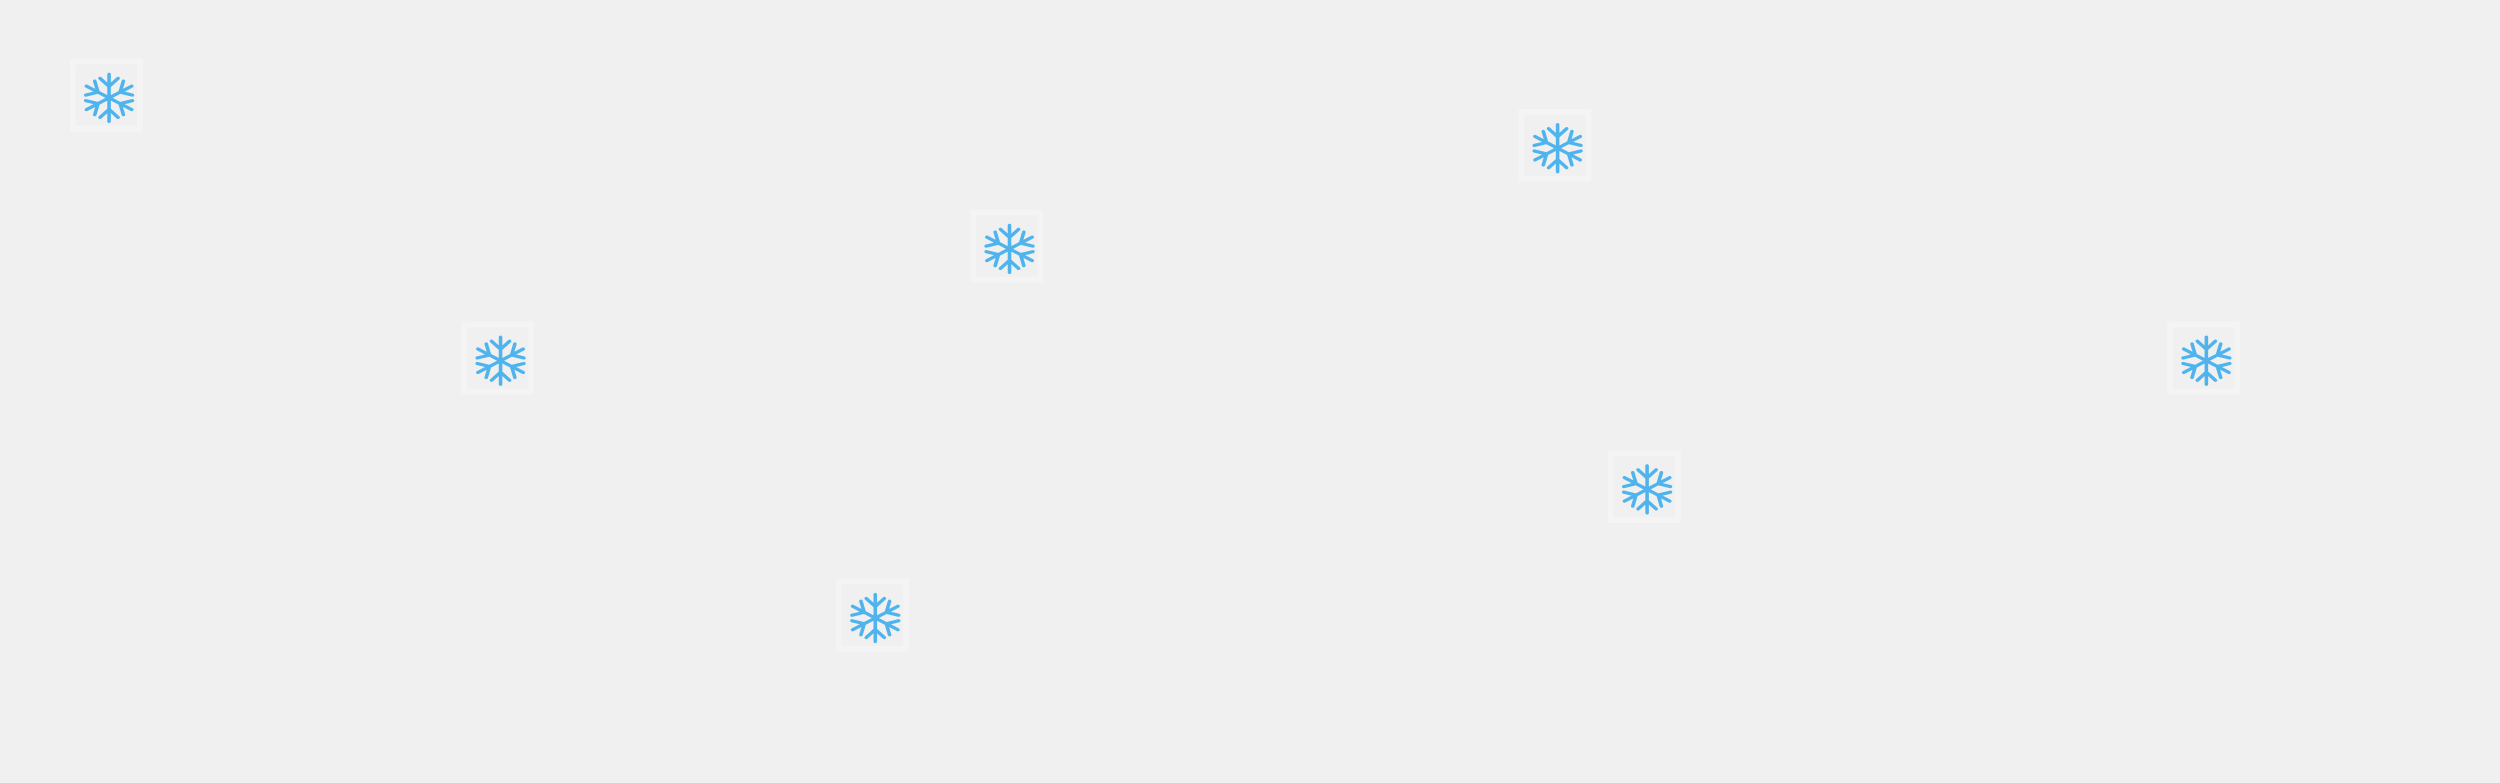
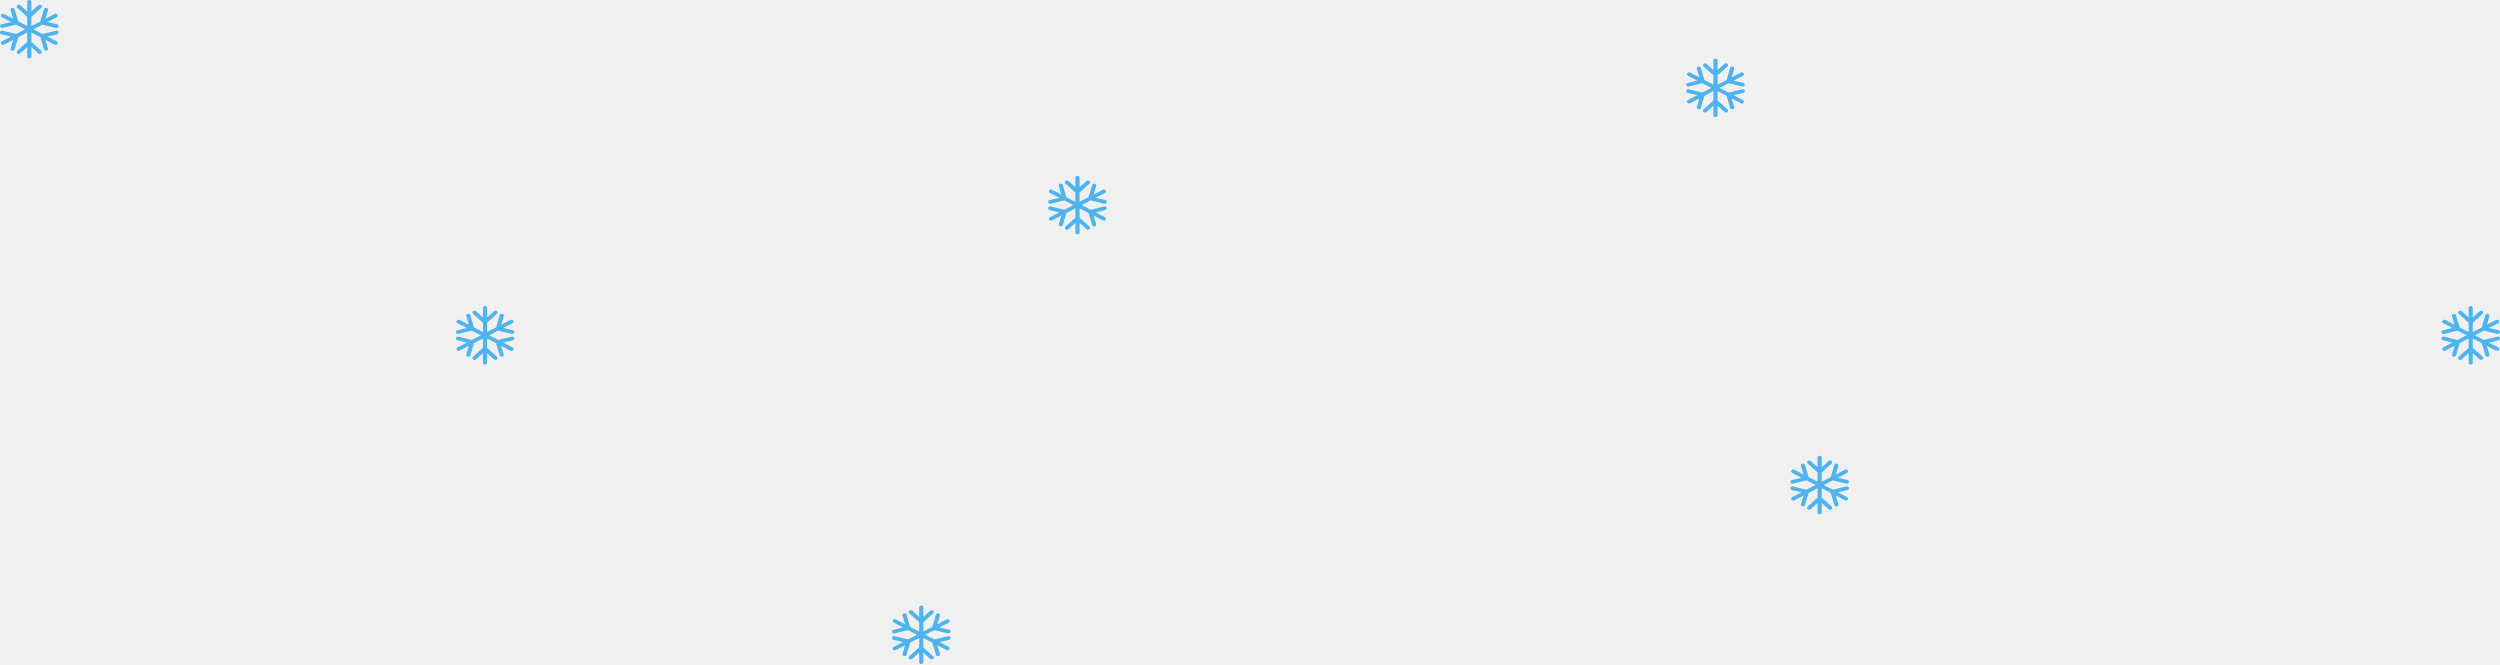
- <svg xmlns="http://www.w3.org/2000/svg" width="447px" height="140px" viewBox="0 0 447 140" version="1.1">
+ <svg xmlns="http://www.w3.org/2000/svg" width="384px" height="102px" viewBox="0 0 384 102" version="1.1">
  <defs />
  <g id="Page-1" stroke="none" stroke-width="1" fill="none" fill-rule="evenodd">
-     <g id="Artboard">
-       <g id="snow" transform="translate(13, 11)">
-         <rect id="Rectangle" stroke-opacity="0.284" stroke="#FFFFFF" x="0" y="0" width="12" height="12" />
-         <path d="M10.989,6.919 C10.968,6.845 10.916,6.783 10.842,6.744 C10.769,6.705 10.682,6.694 10.599,6.713 L8.517,7.215 L7.14,6.5 L8.517,5.785 L10.604,6.288 C10.775,6.323 10.944,6.233 10.988,6.083 C11.011,6.008 11,5.93 10.957,5.863 C10.913,5.796 10.844,5.749 10.763,5.73 L9.301,5.378 L10.721,4.642 C10.872,4.559 10.922,4.388 10.835,4.251 C10.747,4.113 10.551,4.065 10.397,4.144 L8.982,4.88 L9.374,3.565 C9.395,3.491 9.382,3.411 9.339,3.346 C9.296,3.279 9.227,3.232 9.144,3.213 C8.976,3.175 8.802,3.266 8.755,3.417 L8.197,5.287 L6.82,6.002 L6.82,4.572 L8.344,3.202 C8.466,3.091 8.466,2.909 8.343,2.797 C8.283,2.742 8.202,2.712 8.116,2.712 C8.031,2.712 7.951,2.742 7.89,2.796 L6.82,3.758 L6.82,2.287 C6.82,2.129 6.676,2 6.499,2 C6.323,2 6.18,2.129 6.18,2.287 L6.18,3.758 L5.11,2.797 C5.05,2.742 4.969,2.712 4.883,2.712 C4.798,2.712 4.717,2.742 4.656,2.797 C4.534,2.909 4.535,3.091 4.657,3.203 L6.18,4.572 L6.18,6.002 L4.802,5.287 L4.244,3.415 C4.198,3.266 4.024,3.175 3.856,3.213 C3.685,3.253 3.582,3.411 3.626,3.566 L4.018,4.88 L2.601,4.144 C2.447,4.065 2.255,4.112 2.164,4.251 C2.076,4.389 2.128,4.561 2.282,4.643 L3.699,5.378 L2.24,5.73 C2.157,5.749 2.088,5.795 2.045,5.861 C2.001,5.927 1.989,6.008 2.011,6.084 C2.049,6.209 2.176,6.296 2.319,6.296 C2.346,6.296 2.372,6.293 2.403,6.286 L4.482,5.785 L5.86,6.5 L4.483,7.215 L2.402,6.714 C2.32,6.694 2.23,6.705 2.157,6.745 C2.085,6.783 2.032,6.846 2.012,6.916 C1.989,6.99 2,7.068 2.043,7.136 C2.086,7.202 2.156,7.251 2.237,7.27 L3.699,7.622 L2.28,8.358 C2.128,8.439 2.076,8.615 2.165,8.749 C2.223,8.84 2.327,8.894 2.443,8.894 C2.499,8.894 2.554,8.881 2.603,8.856 L4.02,8.12 L3.628,9.433 C3.605,9.507 3.617,9.585 3.66,9.652 C3.702,9.718 3.77,9.765 3.85,9.785 C3.878,9.793 3.906,9.796 3.937,9.796 C4.079,9.796 4.206,9.709 4.247,9.583 L4.803,7.713 L6.18,6.998 L6.18,8.428 L4.658,9.797 C4.534,9.909 4.534,10.091 4.658,10.204 C4.719,10.258 4.799,10.288 4.885,10.288 C4.971,10.288 5.051,10.258 5.111,10.204 L6.18,9.242 L6.18,10.713 C6.18,10.871 6.324,11 6.501,11 C6.677,11 6.82,10.871 6.82,10.713 L6.82,9.242 L7.889,10.203 C7.95,10.258 8.031,10.288 8.116,10.288 C8.202,10.288 8.283,10.258 8.343,10.204 C8.468,10.091 8.468,9.909 8.343,9.797 L6.82,8.428 L6.82,6.998 L8.197,7.714 L8.754,9.585 C8.793,9.709 8.92,9.796 9.063,9.796 C9.094,9.796 9.122,9.793 9.149,9.785 C9.23,9.766 9.298,9.719 9.34,9.653 C9.383,9.587 9.395,9.507 9.372,9.434 L8.98,8.121 L10.399,8.857 C10.448,8.882 10.502,8.895 10.557,8.895 C10.672,8.895 10.776,8.841 10.834,8.751 C10.922,8.615 10.87,8.438 10.718,8.357 L9.301,7.622 L10.762,7.27 C10.845,7.251 10.914,7.203 10.957,7.136 C10.999,7.069 11.011,6.99 10.989,6.919" id="Page-1" fill="#4FB4ED" fill-rule="nonzero" />
+     <g id="snowflake" fill-rule="nonzero" fill="#4FB4ED">
+       <g id="snow">
+         <path d="M8.989,4.919 C8.968,4.845 8.916,4.783 8.842,4.744 C8.769,4.705 8.682,4.694 8.599,4.713 L6.517,5.215 L5.14,4.5 L6.517,3.785 L8.604,4.288 C8.775,4.323 8.944,4.233 8.988,4.083 C9.011,4.008 9,3.93 8.957,3.863 C8.913,3.796 8.844,3.749 8.763,3.73 L7.301,3.378 L8.721,2.642 C8.872,2.559 8.922,2.388 8.835,2.251 C8.747,2.113 8.551,2.065 8.397,2.144 L6.982,2.88 L7.374,1.565 C7.395,1.491 7.382,1.411 7.339,1.346 C7.296,1.279 7.227,1.232 7.144,1.213 C6.976,1.175 6.802,1.266 6.755,1.417 L6.197,3.287 L4.82,4.002 L4.82,2.572 L6.344,1.202 C6.466,1.091 6.466,0.909 6.343,0.797 C6.283,0.742 6.202,0.712 6.116,0.712 C6.031,0.712 5.951,0.742 5.89,0.796 L4.82,1.758 L4.82,0.287 C4.82,0.129 4.676,0 4.499,0 C4.323,0 4.18,0.129 4.18,0.287 L4.18,1.758 L3.11,0.797 C3.05,0.742 2.969,0.712 2.883,0.712 C2.798,0.712 2.717,0.742 2.656,0.797 C2.534,0.909 2.535,1.091 2.657,1.203 L4.18,2.572 L4.18,4.002 L2.802,3.287 L2.244,1.415 C2.198,1.266 2.024,1.175 1.856,1.213 C1.685,1.253 1.582,1.411 1.626,1.566 L2.018,2.88 L0.601,2.144 C0.447,2.065 0.255,2.112 0.164,2.251 C0.076,2.389 0.128,2.561 0.282,2.643 L1.699,3.378 L0.24,3.73 C0.157,3.749 0.088,3.795 0.045,3.861 C0.001,3.927 -0.011,4.008 0.011,4.084 C0.049,4.209 0.176,4.296 0.319,4.296 C0.346,4.296 0.372,4.293 0.403,4.286 L2.482,3.785 L3.86,4.5 L2.483,5.215 L0.402,4.714 C0.32,4.694 0.23,4.705 0.157,4.745 C0.085,4.783 0.032,4.846 0.012,4.916 C-0.011,4.99 1.779e-05,5.068 0.043,5.136 C0.086,5.202 0.156,5.251 0.237,5.27 L1.699,5.622 L0.28,6.358 C0.128,6.439 0.076,6.615 0.165,6.749 C0.223,6.84 0.327,6.894 0.443,6.894 C0.499,6.894 0.554,6.881 0.603,6.856 L2.02,6.12 L1.628,7.433 C1.605,7.507 1.617,7.585 1.66,7.652 C1.702,7.718 1.77,7.765 1.85,7.785 C1.878,7.793 1.906,7.796 1.937,7.796 C2.079,7.796 2.206,7.709 2.247,7.583 L2.803,5.713 L4.18,4.998 L4.18,6.428 L2.658,7.797 C2.534,7.909 2.534,8.091 2.658,8.204 C2.719,8.258 2.799,8.288 2.885,8.288 C2.971,8.288 3.051,8.258 3.111,8.204 L4.18,7.242 L4.18,8.713 C4.18,8.871 4.324,9 4.501,9 C4.677,9 4.82,8.871 4.82,8.713 L4.82,7.242 L5.889,8.203 C5.95,8.258 6.031,8.288 6.116,8.288 C6.202,8.288 6.283,8.258 6.343,8.204 C6.468,8.091 6.468,7.909 6.343,7.797 L4.82,6.428 L4.82,4.998 L6.197,5.714 L6.754,7.585 C6.793,7.709 6.92,7.796 7.063,7.796 C7.094,7.796 7.122,7.793 7.149,7.785 C7.23,7.766 7.298,7.719 7.34,7.653 C7.383,7.587 7.395,7.507 7.372,7.434 L6.98,6.121 L8.399,6.857 C8.448,6.882 8.502,6.895 8.557,6.895 C8.672,6.895 8.776,6.841 8.834,6.751 C8.922,6.615 8.87,6.438 8.718,6.357 L7.301,5.622 L8.762,5.27 C8.845,5.251 8.914,5.203 8.957,5.136 C8.999,5.069 9.011,4.99 8.989,4.919" id="Page-1" />
      </g>
-       <g id="snow-copy" transform="translate(83, 58)">
-         <rect id="Rectangle" stroke-opacity="0.284" stroke="#FFFFFF" x="0" y="0" width="12" height="12" />
-         <path d="M10.989,6.919 C10.968,6.845 10.916,6.783 10.842,6.744 C10.769,6.705 10.682,6.694 10.599,6.713 L8.517,7.215 L7.14,6.5 L8.517,5.785 L10.604,6.288 C10.775,6.323 10.944,6.233 10.988,6.083 C11.011,6.008 11,5.93 10.957,5.863 C10.913,5.796 10.844,5.749 10.763,5.73 L9.301,5.378 L10.721,4.642 C10.872,4.559 10.922,4.388 10.835,4.251 C10.747,4.113 10.551,4.065 10.397,4.144 L8.982,4.88 L9.374,3.565 C9.395,3.491 9.382,3.411 9.339,3.346 C9.296,3.279 9.227,3.232 9.144,3.213 C8.976,3.175 8.802,3.266 8.755,3.417 L8.197,5.287 L6.82,6.002 L6.82,4.572 L8.344,3.202 C8.466,3.091 8.466,2.909 8.343,2.797 C8.283,2.742 8.202,2.712 8.116,2.712 C8.031,2.712 7.951,2.742 7.89,2.796 L6.82,3.758 L6.82,2.287 C6.82,2.129 6.676,2 6.499,2 C6.323,2 6.18,2.129 6.18,2.287 L6.18,3.758 L5.11,2.797 C5.05,2.742 4.969,2.712 4.883,2.712 C4.798,2.712 4.717,2.742 4.656,2.797 C4.534,2.909 4.535,3.091 4.657,3.203 L6.18,4.572 L6.18,6.002 L4.802,5.287 L4.244,3.415 C4.198,3.266 4.024,3.175 3.856,3.213 C3.685,3.253 3.582,3.411 3.626,3.566 L4.018,4.88 L2.601,4.144 C2.447,4.065 2.255,4.112 2.164,4.251 C2.076,4.389 2.128,4.561 2.282,4.643 L3.699,5.378 L2.24,5.73 C2.157,5.749 2.088,5.795 2.045,5.861 C2.001,5.927 1.989,6.008 2.011,6.084 C2.049,6.209 2.176,6.296 2.319,6.296 C2.346,6.296 2.372,6.293 2.403,6.286 L4.482,5.785 L5.86,6.5 L4.483,7.215 L2.402,6.714 C2.32,6.694 2.23,6.705 2.157,6.745 C2.085,6.783 2.032,6.846 2.012,6.916 C1.989,6.99 2,7.068 2.043,7.136 C2.086,7.202 2.156,7.251 2.237,7.27 L3.699,7.622 L2.28,8.358 C2.128,8.439 2.076,8.615 2.165,8.749 C2.223,8.84 2.327,8.894 2.443,8.894 C2.499,8.894 2.554,8.881 2.603,8.856 L4.02,8.12 L3.628,9.433 C3.605,9.507 3.617,9.585 3.66,9.652 C3.702,9.718 3.77,9.765 3.85,9.785 C3.878,9.793 3.906,9.796 3.937,9.796 C4.079,9.796 4.206,9.709 4.247,9.583 L4.803,7.713 L6.18,6.998 L6.18,8.428 L4.658,9.797 C4.534,9.909 4.534,10.091 4.658,10.204 C4.719,10.258 4.799,10.288 4.885,10.288 C4.971,10.288 5.051,10.258 5.111,10.204 L6.18,9.242 L6.18,10.713 C6.18,10.871 6.324,11 6.501,11 C6.677,11 6.82,10.871 6.82,10.713 L6.82,9.242 L7.889,10.203 C7.95,10.258 8.031,10.288 8.116,10.288 C8.202,10.288 8.283,10.258 8.343,10.204 C8.468,10.091 8.468,9.909 8.343,9.797 L6.82,8.428 L6.82,6.998 L8.197,7.714 L8.754,9.585 C8.793,9.709 8.92,9.796 9.063,9.796 C9.094,9.796 9.122,9.793 9.149,9.785 C9.23,9.766 9.298,9.719 9.34,9.653 C9.383,9.587 9.395,9.507 9.372,9.434 L8.98,8.121 L10.399,8.857 C10.448,8.882 10.502,8.895 10.557,8.895 C10.672,8.895 10.776,8.841 10.834,8.751 C10.922,8.615 10.87,8.438 10.718,8.357 L9.301,7.622 L10.762,7.27 C10.845,7.251 10.914,7.203 10.957,7.136 C10.999,7.069 11.011,6.99 10.989,6.919" id="Page-1" fill="#4FB4ED" fill-rule="nonzero" />
+       <g id="snow-copy" transform="translate(70, 47)">
+         <path d="M8.989,4.919 C8.968,4.845 8.916,4.783 8.842,4.744 C8.769,4.705 8.682,4.694 8.599,4.713 L6.517,5.215 L5.14,4.5 L6.517,3.785 L8.604,4.288 C8.775,4.323 8.944,4.233 8.988,4.083 C9.011,4.008 9,3.93 8.957,3.863 C8.913,3.796 8.844,3.749 8.763,3.73 L7.301,3.378 L8.721,2.642 C8.872,2.559 8.922,2.388 8.835,2.251 C8.747,2.113 8.551,2.065 8.397,2.144 L6.982,2.88 L7.374,1.565 C7.395,1.491 7.382,1.411 7.339,1.346 C7.296,1.279 7.227,1.232 7.144,1.213 C6.976,1.175 6.802,1.266 6.755,1.417 L6.197,3.287 L4.82,4.002 L4.82,2.572 L6.344,1.202 C6.466,1.091 6.466,0.909 6.343,0.797 C6.283,0.742 6.202,0.712 6.116,0.712 C6.031,0.712 5.951,0.742 5.89,0.796 L4.82,1.758 L4.82,0.287 C4.82,0.129 4.676,0 4.499,0 C4.323,0 4.18,0.129 4.18,0.287 L4.18,1.758 L3.11,0.797 C3.05,0.742 2.969,0.712 2.883,0.712 C2.798,0.712 2.717,0.742 2.656,0.797 C2.534,0.909 2.535,1.091 2.657,1.203 L4.18,2.572 L4.18,4.002 L2.802,3.287 L2.244,1.415 C2.198,1.266 2.024,1.175 1.856,1.213 C1.685,1.253 1.582,1.411 1.626,1.566 L2.018,2.88 L0.601,2.144 C0.447,2.065 0.255,2.112 0.164,2.251 C0.076,2.389 0.128,2.561 0.282,2.643 L1.699,3.378 L0.24,3.73 C0.157,3.749 0.088,3.795 0.045,3.861 C0.001,3.927 -0.011,4.008 0.011,4.084 C0.049,4.209 0.176,4.296 0.319,4.296 C0.346,4.296 0.372,4.293 0.403,4.286 L2.482,3.785 L3.86,4.5 L2.483,5.215 L0.402,4.714 C0.32,4.694 0.23,4.705 0.157,4.745 C0.085,4.783 0.032,4.846 0.012,4.916 C-0.011,4.99 1.779e-05,5.068 0.043,5.136 C0.086,5.202 0.156,5.251 0.237,5.27 L1.699,5.622 L0.28,6.358 C0.128,6.439 0.076,6.615 0.165,6.749 C0.223,6.84 0.327,6.894 0.443,6.894 C0.499,6.894 0.554,6.881 0.603,6.856 L2.02,6.12 L1.628,7.433 C1.605,7.507 1.617,7.585 1.66,7.652 C1.702,7.718 1.77,7.765 1.85,7.785 C1.878,7.793 1.906,7.796 1.937,7.796 C2.079,7.796 2.206,7.709 2.247,7.583 L2.803,5.713 L4.18,4.998 L4.18,6.428 L2.658,7.797 C2.534,7.909 2.534,8.091 2.658,8.204 C2.719,8.258 2.799,8.288 2.885,8.288 C2.971,8.288 3.051,8.258 3.111,8.204 L4.18,7.242 L4.18,8.713 C4.18,8.871 4.324,9 4.501,9 C4.677,9 4.82,8.871 4.82,8.713 L4.82,7.242 L5.889,8.203 C5.95,8.258 6.031,8.288 6.116,8.288 C6.202,8.288 6.283,8.258 6.343,8.204 C6.468,8.091 6.468,7.909 6.343,7.797 L4.82,6.428 L4.82,4.998 L6.197,5.714 L6.754,7.585 C6.793,7.709 6.92,7.796 7.063,7.796 C7.094,7.796 7.122,7.793 7.149,7.785 C7.23,7.766 7.298,7.719 7.34,7.653 C7.383,7.587 7.395,7.507 7.372,7.434 L6.98,6.121 L8.399,6.857 C8.448,6.882 8.502,6.895 8.557,6.895 C8.672,6.895 8.776,6.841 8.834,6.751 C8.922,6.615 8.87,6.438 8.718,6.357 L7.301,5.622 L8.762,5.27 C8.845,5.251 8.914,5.203 8.957,5.136 C8.999,5.069 9.011,4.99 8.989,4.919" id="Page-1" />
      </g>
-       <g id="snow-copy-2" transform="translate(174, 38)">
-         <rect id="Rectangle" stroke-opacity="0.284" stroke="#FFFFFF" x="0" y="0" width="12" height="12" />
-         <path d="M10.989,6.919 C10.968,6.845 10.916,6.783 10.842,6.744 C10.769,6.705 10.682,6.694 10.599,6.713 L8.517,7.215 L7.14,6.5 L8.517,5.785 L10.604,6.288 C10.775,6.323 10.944,6.233 10.988,6.083 C11.011,6.008 11,5.93 10.957,5.863 C10.913,5.796 10.844,5.749 10.763,5.73 L9.301,5.378 L10.721,4.642 C10.872,4.559 10.922,4.388 10.835,4.251 C10.747,4.113 10.551,4.065 10.397,4.144 L8.982,4.88 L9.374,3.565 C9.395,3.491 9.382,3.411 9.339,3.346 C9.296,3.279 9.227,3.232 9.144,3.213 C8.976,3.175 8.802,3.266 8.755,3.417 L8.197,5.287 L6.82,6.002 L6.82,4.572 L8.344,3.202 C8.466,3.091 8.466,2.909 8.343,2.797 C8.283,2.742 8.202,2.712 8.116,2.712 C8.031,2.712 7.951,2.742 7.89,2.796 L6.82,3.758 L6.82,2.287 C6.82,2.129 6.676,2 6.499,2 C6.323,2 6.18,2.129 6.18,2.287 L6.18,3.758 L5.11,2.797 C5.05,2.742 4.969,2.712 4.883,2.712 C4.798,2.712 4.717,2.742 4.656,2.797 C4.534,2.909 4.535,3.091 4.657,3.203 L6.18,4.572 L6.18,6.002 L4.802,5.287 L4.244,3.415 C4.198,3.266 4.024,3.175 3.856,3.213 C3.685,3.253 3.582,3.411 3.626,3.566 L4.018,4.88 L2.601,4.144 C2.447,4.065 2.255,4.112 2.164,4.251 C2.076,4.389 2.128,4.561 2.282,4.643 L3.699,5.378 L2.24,5.73 C2.157,5.749 2.088,5.795 2.045,5.861 C2.001,5.927 1.989,6.008 2.011,6.084 C2.049,6.209 2.176,6.296 2.319,6.296 C2.346,6.296 2.372,6.293 2.403,6.286 L4.482,5.785 L5.86,6.5 L4.483,7.215 L2.402,6.714 C2.32,6.694 2.23,6.705 2.157,6.745 C2.085,6.783 2.032,6.846 2.012,6.916 C1.989,6.99 2,7.068 2.043,7.136 C2.086,7.202 2.156,7.251 2.237,7.27 L3.699,7.622 L2.28,8.358 C2.128,8.439 2.076,8.615 2.165,8.749 C2.223,8.84 2.327,8.894 2.443,8.894 C2.499,8.894 2.554,8.881 2.603,8.856 L4.02,8.12 L3.628,9.433 C3.605,9.507 3.617,9.585 3.66,9.652 C3.702,9.718 3.77,9.765 3.85,9.785 C3.878,9.793 3.906,9.796 3.937,9.796 C4.079,9.796 4.206,9.709 4.247,9.583 L4.803,7.713 L6.18,6.998 L6.18,8.428 L4.658,9.797 C4.534,9.909 4.534,10.091 4.658,10.204 C4.719,10.258 4.799,10.288 4.885,10.288 C4.971,10.288 5.051,10.258 5.111,10.204 L6.18,9.242 L6.18,10.713 C6.18,10.871 6.324,11 6.501,11 C6.677,11 6.82,10.871 6.82,10.713 L6.82,9.242 L7.889,10.203 C7.95,10.258 8.031,10.288 8.116,10.288 C8.202,10.288 8.283,10.258 8.343,10.204 C8.468,10.091 8.468,9.909 8.343,9.797 L6.82,8.428 L6.82,6.998 L8.197,7.714 L8.754,9.585 C8.793,9.709 8.92,9.796 9.063,9.796 C9.094,9.796 9.122,9.793 9.149,9.785 C9.23,9.766 9.298,9.719 9.34,9.653 C9.383,9.587 9.395,9.507 9.372,9.434 L8.98,8.121 L10.399,8.857 C10.448,8.882 10.502,8.895 10.557,8.895 C10.672,8.895 10.776,8.841 10.834,8.751 C10.922,8.615 10.87,8.438 10.718,8.357 L9.301,7.622 L10.762,7.27 C10.845,7.251 10.914,7.203 10.957,7.136 C10.999,7.069 11.011,6.99 10.989,6.919" id="Page-1" fill="#4FB4ED" fill-rule="nonzero" />
+       <g id="snow-copy-2" transform="translate(161, 27)">
+         <path d="M8.989,4.919 C8.968,4.845 8.916,4.783 8.842,4.744 C8.769,4.705 8.682,4.694 8.599,4.713 L6.517,5.215 L5.14,4.5 L6.517,3.785 L8.604,4.288 C8.775,4.323 8.944,4.233 8.988,4.083 C9.011,4.008 9,3.93 8.957,3.863 C8.913,3.796 8.844,3.749 8.763,3.73 L7.301,3.378 L8.721,2.642 C8.872,2.559 8.922,2.388 8.835,2.251 C8.747,2.113 8.551,2.065 8.397,2.144 L6.982,2.88 L7.374,1.565 C7.395,1.491 7.382,1.411 7.339,1.346 C7.296,1.279 7.227,1.232 7.144,1.213 C6.976,1.175 6.802,1.266 6.755,1.417 L6.197,3.287 L4.82,4.002 L4.82,2.572 L6.344,1.202 C6.466,1.091 6.466,0.909 6.343,0.797 C6.283,0.742 6.202,0.712 6.116,0.712 C6.031,0.712 5.951,0.742 5.89,0.796 L4.82,1.758 L4.82,0.287 C4.82,0.129 4.676,0 4.499,0 C4.323,0 4.18,0.129 4.18,0.287 L4.18,1.758 L3.11,0.797 C3.05,0.742 2.969,0.712 2.883,0.712 C2.798,0.712 2.717,0.742 2.656,0.797 C2.534,0.909 2.535,1.091 2.657,1.203 L4.18,2.572 L4.18,4.002 L2.802,3.287 L2.244,1.415 C2.198,1.266 2.024,1.175 1.856,1.213 C1.685,1.253 1.582,1.411 1.626,1.566 L2.018,2.88 L0.601,2.144 C0.447,2.065 0.255,2.112 0.164,2.251 C0.076,2.389 0.128,2.561 0.282,2.643 L1.699,3.378 L0.24,3.73 C0.157,3.749 0.088,3.795 0.045,3.861 C0.001,3.927 -0.011,4.008 0.011,4.084 C0.049,4.209 0.176,4.296 0.319,4.296 C0.346,4.296 0.372,4.293 0.403,4.286 L2.482,3.785 L3.86,4.5 L2.483,5.215 L0.402,4.714 C0.32,4.694 0.23,4.705 0.157,4.745 C0.085,4.783 0.032,4.846 0.012,4.916 C-0.011,4.99 1.779e-05,5.068 0.043,5.136 C0.086,5.202 0.156,5.251 0.237,5.27 L1.699,5.622 L0.28,6.358 C0.128,6.439 0.076,6.615 0.165,6.749 C0.223,6.84 0.327,6.894 0.443,6.894 C0.499,6.894 0.554,6.881 0.603,6.856 L2.02,6.12 L1.628,7.433 C1.605,7.507 1.617,7.585 1.66,7.652 C1.702,7.718 1.77,7.765 1.85,7.785 C1.878,7.793 1.906,7.796 1.937,7.796 C2.079,7.796 2.206,7.709 2.247,7.583 L2.803,5.713 L4.18,4.998 L4.18,6.428 L2.658,7.797 C2.534,7.909 2.534,8.091 2.658,8.204 C2.719,8.258 2.799,8.288 2.885,8.288 C2.971,8.288 3.051,8.258 3.111,8.204 L4.18,7.242 L4.18,8.713 C4.18,8.871 4.324,9 4.501,9 C4.677,9 4.82,8.871 4.82,8.713 L4.82,7.242 L5.889,8.203 C5.95,8.258 6.031,8.288 6.116,8.288 C6.202,8.288 6.283,8.258 6.343,8.204 C6.468,8.091 6.468,7.909 6.343,7.797 L4.82,6.428 L4.82,4.998 L6.197,5.714 L6.754,7.585 C6.793,7.709 6.92,7.796 7.063,7.796 C7.094,7.796 7.122,7.793 7.149,7.785 C7.23,7.766 7.298,7.719 7.34,7.653 C7.383,7.587 7.395,7.507 7.372,7.434 L6.98,6.121 L8.399,6.857 C8.448,6.882 8.502,6.895 8.557,6.895 C8.672,6.895 8.776,6.841 8.834,6.751 C8.922,6.615 8.87,6.438 8.718,6.357 L7.301,5.622 L8.762,5.27 C8.845,5.251 8.914,5.203 8.957,5.136 C8.999,5.069 9.011,4.99 8.989,4.919" id="Page-1" />
      </g>
-       <g id="snow-copy-3" transform="translate(272, 20)">
-         <rect id="Rectangle" stroke-opacity="0.284" stroke="#FFFFFF" x="0" y="0" width="12" height="12" />
-         <path d="M10.989,6.919 C10.968,6.845 10.916,6.783 10.842,6.744 C10.769,6.705 10.682,6.694 10.599,6.713 L8.517,7.215 L7.14,6.5 L8.517,5.785 L10.604,6.288 C10.775,6.323 10.944,6.233 10.988,6.083 C11.011,6.008 11,5.93 10.957,5.863 C10.913,5.796 10.844,5.749 10.763,5.73 L9.301,5.378 L10.721,4.642 C10.872,4.559 10.922,4.388 10.835,4.251 C10.747,4.113 10.551,4.065 10.397,4.144 L8.982,4.88 L9.374,3.565 C9.395,3.491 9.382,3.411 9.339,3.346 C9.296,3.279 9.227,3.232 9.144,3.213 C8.976,3.175 8.802,3.266 8.755,3.417 L8.197,5.287 L6.82,6.002 L6.82,4.572 L8.344,3.202 C8.466,3.091 8.466,2.909 8.343,2.797 C8.283,2.742 8.202,2.712 8.116,2.712 C8.031,2.712 7.951,2.742 7.89,2.796 L6.82,3.758 L6.82,2.287 C6.82,2.129 6.676,2 6.499,2 C6.323,2 6.18,2.129 6.18,2.287 L6.18,3.758 L5.11,2.797 C5.05,2.742 4.969,2.712 4.883,2.712 C4.798,2.712 4.717,2.742 4.656,2.797 C4.534,2.909 4.535,3.091 4.657,3.203 L6.18,4.572 L6.18,6.002 L4.802,5.287 L4.244,3.415 C4.198,3.266 4.024,3.175 3.856,3.213 C3.685,3.253 3.582,3.411 3.626,3.566 L4.018,4.88 L2.601,4.144 C2.447,4.065 2.255,4.112 2.164,4.251 C2.076,4.389 2.128,4.561 2.282,4.643 L3.699,5.378 L2.24,5.73 C2.157,5.749 2.088,5.795 2.045,5.861 C2.001,5.927 1.989,6.008 2.011,6.084 C2.049,6.209 2.176,6.296 2.319,6.296 C2.346,6.296 2.372,6.293 2.403,6.286 L4.482,5.785 L5.86,6.5 L4.483,7.215 L2.402,6.714 C2.32,6.694 2.23,6.705 2.157,6.745 C2.085,6.783 2.032,6.846 2.012,6.916 C1.989,6.99 2,7.068 2.043,7.136 C2.086,7.202 2.156,7.251 2.237,7.27 L3.699,7.622 L2.28,8.358 C2.128,8.439 2.076,8.615 2.165,8.749 C2.223,8.84 2.327,8.894 2.443,8.894 C2.499,8.894 2.554,8.881 2.603,8.856 L4.02,8.12 L3.628,9.433 C3.605,9.507 3.617,9.585 3.66,9.652 C3.702,9.718 3.77,9.765 3.85,9.785 C3.878,9.793 3.906,9.796 3.937,9.796 C4.079,9.796 4.206,9.709 4.247,9.583 L4.803,7.713 L6.18,6.998 L6.18,8.428 L4.658,9.797 C4.534,9.909 4.534,10.091 4.658,10.204 C4.719,10.258 4.799,10.288 4.885,10.288 C4.971,10.288 5.051,10.258 5.111,10.204 L6.18,9.242 L6.18,10.713 C6.18,10.871 6.324,11 6.501,11 C6.677,11 6.82,10.871 6.82,10.713 L6.82,9.242 L7.889,10.203 C7.95,10.258 8.031,10.288 8.116,10.288 C8.202,10.288 8.283,10.258 8.343,10.204 C8.468,10.091 8.468,9.909 8.343,9.797 L6.82,8.428 L6.82,6.998 L8.197,7.714 L8.754,9.585 C8.793,9.709 8.92,9.796 9.063,9.796 C9.094,9.796 9.122,9.793 9.149,9.785 C9.23,9.766 9.298,9.719 9.34,9.653 C9.383,9.587 9.395,9.507 9.372,9.434 L8.98,8.121 L10.399,8.857 C10.448,8.882 10.502,8.895 10.557,8.895 C10.672,8.895 10.776,8.841 10.834,8.751 C10.922,8.615 10.87,8.438 10.718,8.357 L9.301,7.622 L10.762,7.27 C10.845,7.251 10.914,7.203 10.957,7.136 C10.999,7.069 11.011,6.99 10.989,6.919" id="Page-1" fill="#4FB4ED" fill-rule="nonzero" />
+       <g id="snow-copy-3" transform="translate(259, 9)">
+         <path d="M8.989,4.919 C8.968,4.845 8.916,4.783 8.842,4.744 C8.769,4.705 8.682,4.694 8.599,4.713 L6.517,5.215 L5.14,4.5 L6.517,3.785 L8.604,4.288 C8.775,4.323 8.944,4.233 8.988,4.083 C9.011,4.008 9,3.93 8.957,3.863 C8.913,3.796 8.844,3.749 8.763,3.73 L7.301,3.378 L8.721,2.642 C8.872,2.559 8.922,2.388 8.835,2.251 C8.747,2.113 8.551,2.065 8.397,2.144 L6.982,2.88 L7.374,1.565 C7.395,1.491 7.382,1.411 7.339,1.346 C7.296,1.279 7.227,1.232 7.144,1.213 C6.976,1.175 6.802,1.266 6.755,1.417 L6.197,3.287 L4.82,4.002 L4.82,2.572 L6.344,1.202 C6.466,1.091 6.466,0.909 6.343,0.797 C6.283,0.742 6.202,0.712 6.116,0.712 C6.031,0.712 5.951,0.742 5.89,0.796 L4.82,1.758 L4.82,0.287 C4.82,0.129 4.676,0 4.499,0 C4.323,0 4.18,0.129 4.18,0.287 L4.18,1.758 L3.11,0.797 C3.05,0.742 2.969,0.712 2.883,0.712 C2.798,0.712 2.717,0.742 2.656,0.797 C2.534,0.909 2.535,1.091 2.657,1.203 L4.18,2.572 L4.18,4.002 L2.802,3.287 L2.244,1.415 C2.198,1.266 2.024,1.175 1.856,1.213 C1.685,1.253 1.582,1.411 1.626,1.566 L2.018,2.88 L0.601,2.144 C0.447,2.065 0.255,2.112 0.164,2.251 C0.076,2.389 0.128,2.561 0.282,2.643 L1.699,3.378 L0.24,3.73 C0.157,3.749 0.088,3.795 0.045,3.861 C0.001,3.927 -0.011,4.008 0.011,4.084 C0.049,4.209 0.176,4.296 0.319,4.296 C0.346,4.296 0.372,4.293 0.403,4.286 L2.482,3.785 L3.86,4.5 L2.483,5.215 L0.402,4.714 C0.32,4.694 0.23,4.705 0.157,4.745 C0.085,4.783 0.032,4.846 0.012,4.916 C-0.011,4.99 1.779e-05,5.068 0.043,5.136 C0.086,5.202 0.156,5.251 0.237,5.27 L1.699,5.622 L0.28,6.358 C0.128,6.439 0.076,6.615 0.165,6.749 C0.223,6.84 0.327,6.894 0.443,6.894 C0.499,6.894 0.554,6.881 0.603,6.856 L2.02,6.12 L1.628,7.433 C1.605,7.507 1.617,7.585 1.66,7.652 C1.702,7.718 1.77,7.765 1.85,7.785 C1.878,7.793 1.906,7.796 1.937,7.796 C2.079,7.796 2.206,7.709 2.247,7.583 L2.803,5.713 L4.18,4.998 L4.18,6.428 L2.658,7.797 C2.534,7.909 2.534,8.091 2.658,8.204 C2.719,8.258 2.799,8.288 2.885,8.288 C2.971,8.288 3.051,8.258 3.111,8.204 L4.18,7.242 L4.18,8.713 C4.18,8.871 4.324,9 4.501,9 C4.677,9 4.82,8.871 4.82,8.713 L4.82,7.242 L5.889,8.203 C5.95,8.258 6.031,8.288 6.116,8.288 C6.202,8.288 6.283,8.258 6.343,8.204 C6.468,8.091 6.468,7.909 6.343,7.797 L4.82,6.428 L4.82,4.998 L6.197,5.714 L6.754,7.585 C6.793,7.709 6.92,7.796 7.063,7.796 C7.094,7.796 7.122,7.793 7.149,7.785 C7.23,7.766 7.298,7.719 7.34,7.653 C7.383,7.587 7.395,7.507 7.372,7.434 L6.98,6.121 L8.399,6.857 C8.448,6.882 8.502,6.895 8.557,6.895 C8.672,6.895 8.776,6.841 8.834,6.751 C8.922,6.615 8.87,6.438 8.718,6.357 L7.301,5.622 L8.762,5.27 C8.845,5.251 8.914,5.203 8.957,5.136 C8.999,5.069 9.011,4.99 8.989,4.919" id="Page-1" />
      </g>
-       <g id="snow-copy-5" transform="translate(150, 104)">
-         <rect id="Rectangle" stroke-opacity="0.284" stroke="#FFFFFF" x="0" y="0" width="12" height="12" />
-         <path d="M10.989,6.919 C10.968,6.845 10.916,6.783 10.842,6.744 C10.769,6.705 10.682,6.694 10.599,6.713 L8.517,7.215 L7.14,6.5 L8.517,5.785 L10.604,6.288 C10.775,6.323 10.944,6.233 10.988,6.083 C11.011,6.008 11,5.93 10.957,5.863 C10.913,5.796 10.844,5.749 10.763,5.73 L9.301,5.378 L10.721,4.642 C10.872,4.559 10.922,4.388 10.835,4.251 C10.747,4.113 10.551,4.065 10.397,4.144 L8.982,4.88 L9.374,3.565 C9.395,3.491 9.382,3.411 9.339,3.346 C9.296,3.279 9.227,3.232 9.144,3.213 C8.976,3.175 8.802,3.266 8.755,3.417 L8.197,5.287 L6.82,6.002 L6.82,4.572 L8.344,3.202 C8.466,3.091 8.466,2.909 8.343,2.797 C8.283,2.742 8.202,2.712 8.116,2.712 C8.031,2.712 7.951,2.742 7.89,2.796 L6.82,3.758 L6.82,2.287 C6.82,2.129 6.676,2 6.499,2 C6.323,2 6.18,2.129 6.18,2.287 L6.18,3.758 L5.11,2.797 C5.05,2.742 4.969,2.712 4.883,2.712 C4.798,2.712 4.717,2.742 4.656,2.797 C4.534,2.909 4.535,3.091 4.657,3.203 L6.18,4.572 L6.18,6.002 L4.802,5.287 L4.244,3.415 C4.198,3.266 4.024,3.175 3.856,3.213 C3.685,3.253 3.582,3.411 3.626,3.566 L4.018,4.88 L2.601,4.144 C2.447,4.065 2.255,4.112 2.164,4.251 C2.076,4.389 2.128,4.561 2.282,4.643 L3.699,5.378 L2.24,5.73 C2.157,5.749 2.088,5.795 2.045,5.861 C2.001,5.927 1.989,6.008 2.011,6.084 C2.049,6.209 2.176,6.296 2.319,6.296 C2.346,6.296 2.372,6.293 2.403,6.286 L4.482,5.785 L5.86,6.5 L4.483,7.215 L2.402,6.714 C2.32,6.694 2.23,6.705 2.157,6.745 C2.085,6.783 2.032,6.846 2.012,6.916 C1.989,6.99 2,7.068 2.043,7.136 C2.086,7.202 2.156,7.251 2.237,7.27 L3.699,7.622 L2.28,8.358 C2.128,8.439 2.076,8.615 2.165,8.749 C2.223,8.84 2.327,8.894 2.443,8.894 C2.499,8.894 2.554,8.881 2.603,8.856 L4.02,8.12 L3.628,9.433 C3.605,9.507 3.617,9.585 3.66,9.652 C3.702,9.718 3.77,9.765 3.85,9.785 C3.878,9.793 3.906,9.796 3.937,9.796 C4.079,9.796 4.206,9.709 4.247,9.583 L4.803,7.713 L6.18,6.998 L6.18,8.428 L4.658,9.797 C4.534,9.909 4.534,10.091 4.658,10.204 C4.719,10.258 4.799,10.288 4.885,10.288 C4.971,10.288 5.051,10.258 5.111,10.204 L6.18,9.242 L6.18,10.713 C6.18,10.871 6.324,11 6.501,11 C6.677,11 6.82,10.871 6.82,10.713 L6.82,9.242 L7.889,10.203 C7.95,10.258 8.031,10.288 8.116,10.288 C8.202,10.288 8.283,10.258 8.343,10.204 C8.468,10.091 8.468,9.909 8.343,9.797 L6.82,8.428 L6.82,6.998 L8.197,7.714 L8.754,9.585 C8.793,9.709 8.92,9.796 9.063,9.796 C9.094,9.796 9.122,9.793 9.149,9.785 C9.23,9.766 9.298,9.719 9.34,9.653 C9.383,9.587 9.395,9.507 9.372,9.434 L8.98,8.121 L10.399,8.857 C10.448,8.882 10.502,8.895 10.557,8.895 C10.672,8.895 10.776,8.841 10.834,8.751 C10.922,8.615 10.87,8.438 10.718,8.357 L9.301,7.622 L10.762,7.27 C10.845,7.251 10.914,7.203 10.957,7.136 C10.999,7.069 11.011,6.99 10.989,6.919" id="Page-1" fill="#4FB4ED" fill-rule="nonzero" />
+       <g id="snow-copy-5" transform="translate(137, 93)">
+         <path d="M8.989,4.919 C8.968,4.845 8.916,4.783 8.842,4.744 C8.769,4.705 8.682,4.694 8.599,4.713 L6.517,5.215 L5.14,4.5 L6.517,3.785 L8.604,4.288 C8.775,4.323 8.944,4.233 8.988,4.083 C9.011,4.008 9,3.93 8.957,3.863 C8.913,3.796 8.844,3.749 8.763,3.73 L7.301,3.378 L8.721,2.642 C8.872,2.559 8.922,2.388 8.835,2.251 C8.747,2.113 8.551,2.065 8.397,2.144 L6.982,2.88 L7.374,1.565 C7.395,1.491 7.382,1.411 7.339,1.346 C7.296,1.279 7.227,1.232 7.144,1.213 C6.976,1.175 6.802,1.266 6.755,1.417 L6.197,3.287 L4.82,4.002 L4.82,2.572 L6.344,1.202 C6.466,1.091 6.466,0.909 6.343,0.797 C6.283,0.742 6.202,0.712 6.116,0.712 C6.031,0.712 5.951,0.742 5.89,0.796 L4.82,1.758 L4.82,0.287 C4.82,0.129 4.676,0 4.499,0 C4.323,0 4.18,0.129 4.18,0.287 L4.18,1.758 L3.11,0.797 C3.05,0.742 2.969,0.712 2.883,0.712 C2.798,0.712 2.717,0.742 2.656,0.797 C2.534,0.909 2.535,1.091 2.657,1.203 L4.18,2.572 L4.18,4.002 L2.802,3.287 L2.244,1.415 C2.198,1.266 2.024,1.175 1.856,1.213 C1.685,1.253 1.582,1.411 1.626,1.566 L2.018,2.88 L0.601,2.144 C0.447,2.065 0.255,2.112 0.164,2.251 C0.076,2.389 0.128,2.561 0.282,2.643 L1.699,3.378 L0.24,3.73 C0.157,3.749 0.088,3.795 0.045,3.861 C0.001,3.927 -0.011,4.008 0.011,4.084 C0.049,4.209 0.176,4.296 0.319,4.296 C0.346,4.296 0.372,4.293 0.403,4.286 L2.482,3.785 L3.86,4.5 L2.483,5.215 L0.402,4.714 C0.32,4.694 0.23,4.705 0.157,4.745 C0.085,4.783 0.032,4.846 0.012,4.916 C-0.011,4.99 1.779e-05,5.068 0.043,5.136 C0.086,5.202 0.156,5.251 0.237,5.27 L1.699,5.622 L0.28,6.358 C0.128,6.439 0.076,6.615 0.165,6.749 C0.223,6.84 0.327,6.894 0.443,6.894 C0.499,6.894 0.554,6.881 0.603,6.856 L2.02,6.12 L1.628,7.433 C1.605,7.507 1.617,7.585 1.66,7.652 C1.702,7.718 1.77,7.765 1.85,7.785 C1.878,7.793 1.906,7.796 1.937,7.796 C2.079,7.796 2.206,7.709 2.247,7.583 L2.803,5.713 L4.18,4.998 L4.18,6.428 L2.658,7.797 C2.534,7.909 2.534,8.091 2.658,8.204 C2.719,8.258 2.799,8.288 2.885,8.288 C2.971,8.288 3.051,8.258 3.111,8.204 L4.18,7.242 L4.18,8.713 C4.18,8.871 4.324,9 4.501,9 C4.677,9 4.82,8.871 4.82,8.713 L4.82,7.242 L5.889,8.203 C5.95,8.258 6.031,8.288 6.116,8.288 C6.202,8.288 6.283,8.258 6.343,8.204 C6.468,8.091 6.468,7.909 6.343,7.797 L4.82,6.428 L4.82,4.998 L6.197,5.714 L6.754,7.585 C6.793,7.709 6.92,7.796 7.063,7.796 C7.094,7.796 7.122,7.793 7.149,7.785 C7.23,7.766 7.298,7.719 7.34,7.653 C7.383,7.587 7.395,7.507 7.372,7.434 L6.98,6.121 L8.399,6.857 C8.448,6.882 8.502,6.895 8.557,6.895 C8.672,6.895 8.776,6.841 8.834,6.751 C8.922,6.615 8.87,6.438 8.718,6.357 L7.301,5.622 L8.762,5.27 C8.845,5.251 8.914,5.203 8.957,5.136 C8.999,5.069 9.011,4.99 8.989,4.919" id="Page-1" />
      </g>
-       <g id="snow-copy-6" transform="translate(388, 58)">
-         <rect id="Rectangle" stroke-opacity="0.284" stroke="#FFFFFF" x="0" y="0" width="12" height="12" />
-         <path d="M10.989,6.919 C10.968,6.845 10.916,6.783 10.842,6.744 C10.769,6.705 10.682,6.694 10.599,6.713 L8.517,7.215 L7.14,6.5 L8.517,5.785 L10.604,6.288 C10.775,6.323 10.944,6.233 10.988,6.083 C11.011,6.008 11,5.93 10.957,5.863 C10.913,5.796 10.844,5.749 10.763,5.73 L9.301,5.378 L10.721,4.642 C10.872,4.559 10.922,4.388 10.835,4.251 C10.747,4.113 10.551,4.065 10.397,4.144 L8.982,4.88 L9.374,3.565 C9.395,3.491 9.382,3.411 9.339,3.346 C9.296,3.279 9.227,3.232 9.144,3.213 C8.976,3.175 8.802,3.266 8.755,3.417 L8.197,5.287 L6.82,6.002 L6.82,4.572 L8.344,3.202 C8.466,3.091 8.466,2.909 8.343,2.797 C8.283,2.742 8.202,2.712 8.116,2.712 C8.031,2.712 7.951,2.742 7.89,2.796 L6.82,3.758 L6.82,2.287 C6.82,2.129 6.676,2 6.499,2 C6.323,2 6.18,2.129 6.18,2.287 L6.18,3.758 L5.11,2.797 C5.05,2.742 4.969,2.712 4.883,2.712 C4.798,2.712 4.717,2.742 4.656,2.797 C4.534,2.909 4.535,3.091 4.657,3.203 L6.18,4.572 L6.18,6.002 L4.802,5.287 L4.244,3.415 C4.198,3.266 4.024,3.175 3.856,3.213 C3.685,3.253 3.582,3.411 3.626,3.566 L4.018,4.88 L2.601,4.144 C2.447,4.065 2.255,4.112 2.164,4.251 C2.076,4.389 2.128,4.561 2.282,4.643 L3.699,5.378 L2.24,5.73 C2.157,5.749 2.088,5.795 2.045,5.861 C2.001,5.927 1.989,6.008 2.011,6.084 C2.049,6.209 2.176,6.296 2.319,6.296 C2.346,6.296 2.372,6.293 2.403,6.286 L4.482,5.785 L5.86,6.5 L4.483,7.215 L2.402,6.714 C2.32,6.694 2.23,6.705 2.157,6.745 C2.085,6.783 2.032,6.846 2.012,6.916 C1.989,6.99 2,7.068 2.043,7.136 C2.086,7.202 2.156,7.251 2.237,7.27 L3.699,7.622 L2.28,8.358 C2.128,8.439 2.076,8.615 2.165,8.749 C2.223,8.84 2.327,8.894 2.443,8.894 C2.499,8.894 2.554,8.881 2.603,8.856 L4.02,8.12 L3.628,9.433 C3.605,9.507 3.617,9.585 3.66,9.652 C3.702,9.718 3.77,9.765 3.85,9.785 C3.878,9.793 3.906,9.796 3.937,9.796 C4.079,9.796 4.206,9.709 4.247,9.583 L4.803,7.713 L6.18,6.998 L6.18,8.428 L4.658,9.797 C4.534,9.909 4.534,10.091 4.658,10.204 C4.719,10.258 4.799,10.288 4.885,10.288 C4.971,10.288 5.051,10.258 5.111,10.204 L6.18,9.242 L6.18,10.713 C6.18,10.871 6.324,11 6.501,11 C6.677,11 6.82,10.871 6.82,10.713 L6.82,9.242 L7.889,10.203 C7.95,10.258 8.031,10.288 8.116,10.288 C8.202,10.288 8.283,10.258 8.343,10.204 C8.468,10.091 8.468,9.909 8.343,9.797 L6.82,8.428 L6.82,6.998 L8.197,7.714 L8.754,9.585 C8.793,9.709 8.92,9.796 9.063,9.796 C9.094,9.796 9.122,9.793 9.149,9.785 C9.23,9.766 9.298,9.719 9.34,9.653 C9.383,9.587 9.395,9.507 9.372,9.434 L8.98,8.121 L10.399,8.857 C10.448,8.882 10.502,8.895 10.557,8.895 C10.672,8.895 10.776,8.841 10.834,8.751 C10.922,8.615 10.87,8.438 10.718,8.357 L9.301,7.622 L10.762,7.27 C10.845,7.251 10.914,7.203 10.957,7.136 C10.999,7.069 11.011,6.99 10.989,6.919" id="Page-1" fill="#4FB4ED" fill-rule="nonzero" />
+       <g id="snow-copy-6" transform="translate(375, 47)">
+         <path d="M8.989,4.919 C8.968,4.845 8.916,4.783 8.842,4.744 C8.769,4.705 8.682,4.694 8.599,4.713 L6.517,5.215 L5.14,4.5 L6.517,3.785 L8.604,4.288 C8.775,4.323 8.944,4.233 8.988,4.083 C9.011,4.008 9,3.93 8.957,3.863 C8.913,3.796 8.844,3.749 8.763,3.73 L7.301,3.378 L8.721,2.642 C8.872,2.559 8.922,2.388 8.835,2.251 C8.747,2.113 8.551,2.065 8.397,2.144 L6.982,2.88 L7.374,1.565 C7.395,1.491 7.382,1.411 7.339,1.346 C7.296,1.279 7.227,1.232 7.144,1.213 C6.976,1.175 6.802,1.266 6.755,1.417 L6.197,3.287 L4.82,4.002 L4.82,2.572 L6.344,1.202 C6.466,1.091 6.466,0.909 6.343,0.797 C6.283,0.742 6.202,0.712 6.116,0.712 C6.031,0.712 5.951,0.742 5.89,0.796 L4.82,1.758 L4.82,0.287 C4.82,0.129 4.676,0 4.499,0 C4.323,0 4.18,0.129 4.18,0.287 L4.18,1.758 L3.11,0.797 C3.05,0.742 2.969,0.712 2.883,0.712 C2.798,0.712 2.717,0.742 2.656,0.797 C2.534,0.909 2.535,1.091 2.657,1.203 L4.18,2.572 L4.18,4.002 L2.802,3.287 L2.244,1.415 C2.198,1.266 2.024,1.175 1.856,1.213 C1.685,1.253 1.582,1.411 1.626,1.566 L2.018,2.88 L0.601,2.144 C0.447,2.065 0.255,2.112 0.164,2.251 C0.076,2.389 0.128,2.561 0.282,2.643 L1.699,3.378 L0.24,3.73 C0.157,3.749 0.088,3.795 0.045,3.861 C0.001,3.927 -0.011,4.008 0.011,4.084 C0.049,4.209 0.176,4.296 0.319,4.296 C0.346,4.296 0.372,4.293 0.403,4.286 L2.482,3.785 L3.86,4.5 L2.483,5.215 L0.402,4.714 C0.32,4.694 0.23,4.705 0.157,4.745 C0.085,4.783 0.032,4.846 0.012,4.916 C-0.011,4.99 1.779e-05,5.068 0.043,5.136 C0.086,5.202 0.156,5.251 0.237,5.27 L1.699,5.622 L0.28,6.358 C0.128,6.439 0.076,6.615 0.165,6.749 C0.223,6.84 0.327,6.894 0.443,6.894 C0.499,6.894 0.554,6.881 0.603,6.856 L2.02,6.12 L1.628,7.433 C1.605,7.507 1.617,7.585 1.66,7.652 C1.702,7.718 1.77,7.765 1.85,7.785 C1.878,7.793 1.906,7.796 1.937,7.796 C2.079,7.796 2.206,7.709 2.247,7.583 L2.803,5.713 L4.18,4.998 L4.18,6.428 L2.658,7.797 C2.534,7.909 2.534,8.091 2.658,8.204 C2.719,8.258 2.799,8.288 2.885,8.288 C2.971,8.288 3.051,8.258 3.111,8.204 L4.18,7.242 L4.18,8.713 C4.18,8.871 4.324,9 4.501,9 C4.677,9 4.82,8.871 4.82,8.713 L4.82,7.242 L5.889,8.203 C5.95,8.258 6.031,8.288 6.116,8.288 C6.202,8.288 6.283,8.258 6.343,8.204 C6.468,8.091 6.468,7.909 6.343,7.797 L4.82,6.428 L4.82,4.998 L6.197,5.714 L6.754,7.585 C6.793,7.709 6.92,7.796 7.063,7.796 C7.094,7.796 7.122,7.793 7.149,7.785 C7.23,7.766 7.298,7.719 7.34,7.653 C7.383,7.587 7.395,7.507 7.372,7.434 L6.98,6.121 L8.399,6.857 C8.448,6.882 8.502,6.895 8.557,6.895 C8.672,6.895 8.776,6.841 8.834,6.751 C8.922,6.615 8.87,6.438 8.718,6.357 L7.301,5.622 L8.762,5.27 C8.845,5.251 8.914,5.203 8.957,5.136 C8.999,5.069 9.011,4.99 8.989,4.919" id="Page-1" />
      </g>
-       <g id="snow-copy-4" transform="translate(288, 81)">
-         <rect id="Rectangle" stroke-opacity="0.284" stroke="#FFFFFF" x="0" y="0" width="12" height="12" />
-         <path d="M10.989,6.919 C10.968,6.845 10.916,6.783 10.842,6.744 C10.769,6.705 10.682,6.694 10.599,6.713 L8.517,7.215 L7.14,6.5 L8.517,5.785 L10.604,6.288 C10.775,6.323 10.944,6.233 10.988,6.083 C11.011,6.008 11,5.93 10.957,5.863 C10.913,5.796 10.844,5.749 10.763,5.73 L9.301,5.378 L10.721,4.642 C10.872,4.559 10.922,4.388 10.835,4.251 C10.747,4.113 10.551,4.065 10.397,4.144 L8.982,4.88 L9.374,3.565 C9.395,3.491 9.382,3.411 9.339,3.346 C9.296,3.279 9.227,3.232 9.144,3.213 C8.976,3.175 8.802,3.266 8.755,3.417 L8.197,5.287 L6.82,6.002 L6.82,4.572 L8.344,3.202 C8.466,3.091 8.466,2.909 8.343,2.797 C8.283,2.742 8.202,2.712 8.116,2.712 C8.031,2.712 7.951,2.742 7.89,2.796 L6.82,3.758 L6.82,2.287 C6.82,2.129 6.676,2 6.499,2 C6.323,2 6.18,2.129 6.18,2.287 L6.18,3.758 L5.11,2.797 C5.05,2.742 4.969,2.712 4.883,2.712 C4.798,2.712 4.717,2.742 4.656,2.797 C4.534,2.909 4.535,3.091 4.657,3.203 L6.18,4.572 L6.18,6.002 L4.802,5.287 L4.244,3.415 C4.198,3.266 4.024,3.175 3.856,3.213 C3.685,3.253 3.582,3.411 3.626,3.566 L4.018,4.88 L2.601,4.144 C2.447,4.065 2.255,4.112 2.164,4.251 C2.076,4.389 2.128,4.561 2.282,4.643 L3.699,5.378 L2.24,5.73 C2.157,5.749 2.088,5.795 2.045,5.861 C2.001,5.927 1.989,6.008 2.011,6.084 C2.049,6.209 2.176,6.296 2.319,6.296 C2.346,6.296 2.372,6.293 2.403,6.286 L4.482,5.785 L5.86,6.5 L4.483,7.215 L2.402,6.714 C2.32,6.694 2.23,6.705 2.157,6.745 C2.085,6.783 2.032,6.846 2.012,6.916 C1.989,6.99 2,7.068 2.043,7.136 C2.086,7.202 2.156,7.251 2.237,7.27 L3.699,7.622 L2.28,8.358 C2.128,8.439 2.076,8.615 2.165,8.749 C2.223,8.84 2.327,8.894 2.443,8.894 C2.499,8.894 2.554,8.881 2.603,8.856 L4.02,8.12 L3.628,9.433 C3.605,9.507 3.617,9.585 3.66,9.652 C3.702,9.718 3.77,9.765 3.85,9.785 C3.878,9.793 3.906,9.796 3.937,9.796 C4.079,9.796 4.206,9.709 4.247,9.583 L4.803,7.713 L6.18,6.998 L6.18,8.428 L4.658,9.797 C4.534,9.909 4.534,10.091 4.658,10.204 C4.719,10.258 4.799,10.288 4.885,10.288 C4.971,10.288 5.051,10.258 5.111,10.204 L6.18,9.242 L6.18,10.713 C6.18,10.871 6.324,11 6.501,11 C6.677,11 6.82,10.871 6.82,10.713 L6.82,9.242 L7.889,10.203 C7.95,10.258 8.031,10.288 8.116,10.288 C8.202,10.288 8.283,10.258 8.343,10.204 C8.468,10.091 8.468,9.909 8.343,9.797 L6.82,8.428 L6.82,6.998 L8.197,7.714 L8.754,9.585 C8.793,9.709 8.92,9.796 9.063,9.796 C9.094,9.796 9.122,9.793 9.149,9.785 C9.23,9.766 9.298,9.719 9.34,9.653 C9.383,9.587 9.395,9.507 9.372,9.434 L8.98,8.121 L10.399,8.857 C10.448,8.882 10.502,8.895 10.557,8.895 C10.672,8.895 10.776,8.841 10.834,8.751 C10.922,8.615 10.87,8.438 10.718,8.357 L9.301,7.622 L10.762,7.27 C10.845,7.251 10.914,7.203 10.957,7.136 C10.999,7.069 11.011,6.99 10.989,6.919" id="Page-1" fill="#4FB4ED" fill-rule="nonzero" />
+       <g id="snow-copy-4" transform="translate(275, 70)">
+         <path d="M8.989,4.919 C8.968,4.845 8.916,4.783 8.842,4.744 C8.769,4.705 8.682,4.694 8.599,4.713 L6.517,5.215 L5.14,4.5 L6.517,3.785 L8.604,4.288 C8.775,4.323 8.944,4.233 8.988,4.083 C9.011,4.008 9,3.93 8.957,3.863 C8.913,3.796 8.844,3.749 8.763,3.73 L7.301,3.378 L8.721,2.642 C8.872,2.559 8.922,2.388 8.835,2.251 C8.747,2.113 8.551,2.065 8.397,2.144 L6.982,2.88 L7.374,1.565 C7.395,1.491 7.382,1.411 7.339,1.346 C7.296,1.279 7.227,1.232 7.144,1.213 C6.976,1.175 6.802,1.266 6.755,1.417 L6.197,3.287 L4.82,4.002 L4.82,2.572 L6.344,1.202 C6.466,1.091 6.466,0.909 6.343,0.797 C6.283,0.742 6.202,0.712 6.116,0.712 C6.031,0.712 5.951,0.742 5.89,0.796 L4.82,1.758 L4.82,0.287 C4.82,0.129 4.676,0 4.499,0 C4.323,0 4.18,0.129 4.18,0.287 L4.18,1.758 L3.11,0.797 C3.05,0.742 2.969,0.712 2.883,0.712 C2.798,0.712 2.717,0.742 2.656,0.797 C2.534,0.909 2.535,1.091 2.657,1.203 L4.18,2.572 L4.18,4.002 L2.802,3.287 L2.244,1.415 C2.198,1.266 2.024,1.175 1.856,1.213 C1.685,1.253 1.582,1.411 1.626,1.566 L2.018,2.88 L0.601,2.144 C0.447,2.065 0.255,2.112 0.164,2.251 C0.076,2.389 0.128,2.561 0.282,2.643 L1.699,3.378 L0.24,3.73 C0.157,3.749 0.088,3.795 0.045,3.861 C0.001,3.927 -0.011,4.008 0.011,4.084 C0.049,4.209 0.176,4.296 0.319,4.296 C0.346,4.296 0.372,4.293 0.403,4.286 L2.482,3.785 L3.86,4.5 L2.483,5.215 L0.402,4.714 C0.32,4.694 0.23,4.705 0.157,4.745 C0.085,4.783 0.032,4.846 0.012,4.916 C-0.011,4.99 1.779e-05,5.068 0.043,5.136 C0.086,5.202 0.156,5.251 0.237,5.27 L1.699,5.622 L0.28,6.358 C0.128,6.439 0.076,6.615 0.165,6.749 C0.223,6.84 0.327,6.894 0.443,6.894 C0.499,6.894 0.554,6.881 0.603,6.856 L2.02,6.12 L1.628,7.433 C1.605,7.507 1.617,7.585 1.66,7.652 C1.702,7.718 1.77,7.765 1.85,7.785 C1.878,7.793 1.906,7.796 1.937,7.796 C2.079,7.796 2.206,7.709 2.247,7.583 L2.803,5.713 L4.18,4.998 L4.18,6.428 L2.658,7.797 C2.534,7.909 2.534,8.091 2.658,8.204 C2.719,8.258 2.799,8.288 2.885,8.288 C2.971,8.288 3.051,8.258 3.111,8.204 L4.18,7.242 L4.18,8.713 C4.18,8.871 4.324,9 4.501,9 C4.677,9 4.82,8.871 4.82,8.713 L4.82,7.242 L5.889,8.203 C5.95,8.258 6.031,8.288 6.116,8.288 C6.202,8.288 6.283,8.258 6.343,8.204 C6.468,8.091 6.468,7.909 6.343,7.797 L4.82,6.428 L4.82,4.998 L6.197,5.714 L6.754,7.585 C6.793,7.709 6.92,7.796 7.063,7.796 C7.094,7.796 7.122,7.793 7.149,7.785 C7.23,7.766 7.298,7.719 7.34,7.653 C7.383,7.587 7.395,7.507 7.372,7.434 L6.98,6.121 L8.399,6.857 C8.448,6.882 8.502,6.895 8.557,6.895 C8.672,6.895 8.776,6.841 8.834,6.751 C8.922,6.615 8.87,6.438 8.718,6.357 L7.301,5.622 L8.762,5.27 C8.845,5.251 8.914,5.203 8.957,5.136 C8.999,5.069 9.011,4.99 8.989,4.919" id="Page-1" />
      </g>
    </g>
  </g>
</svg>
